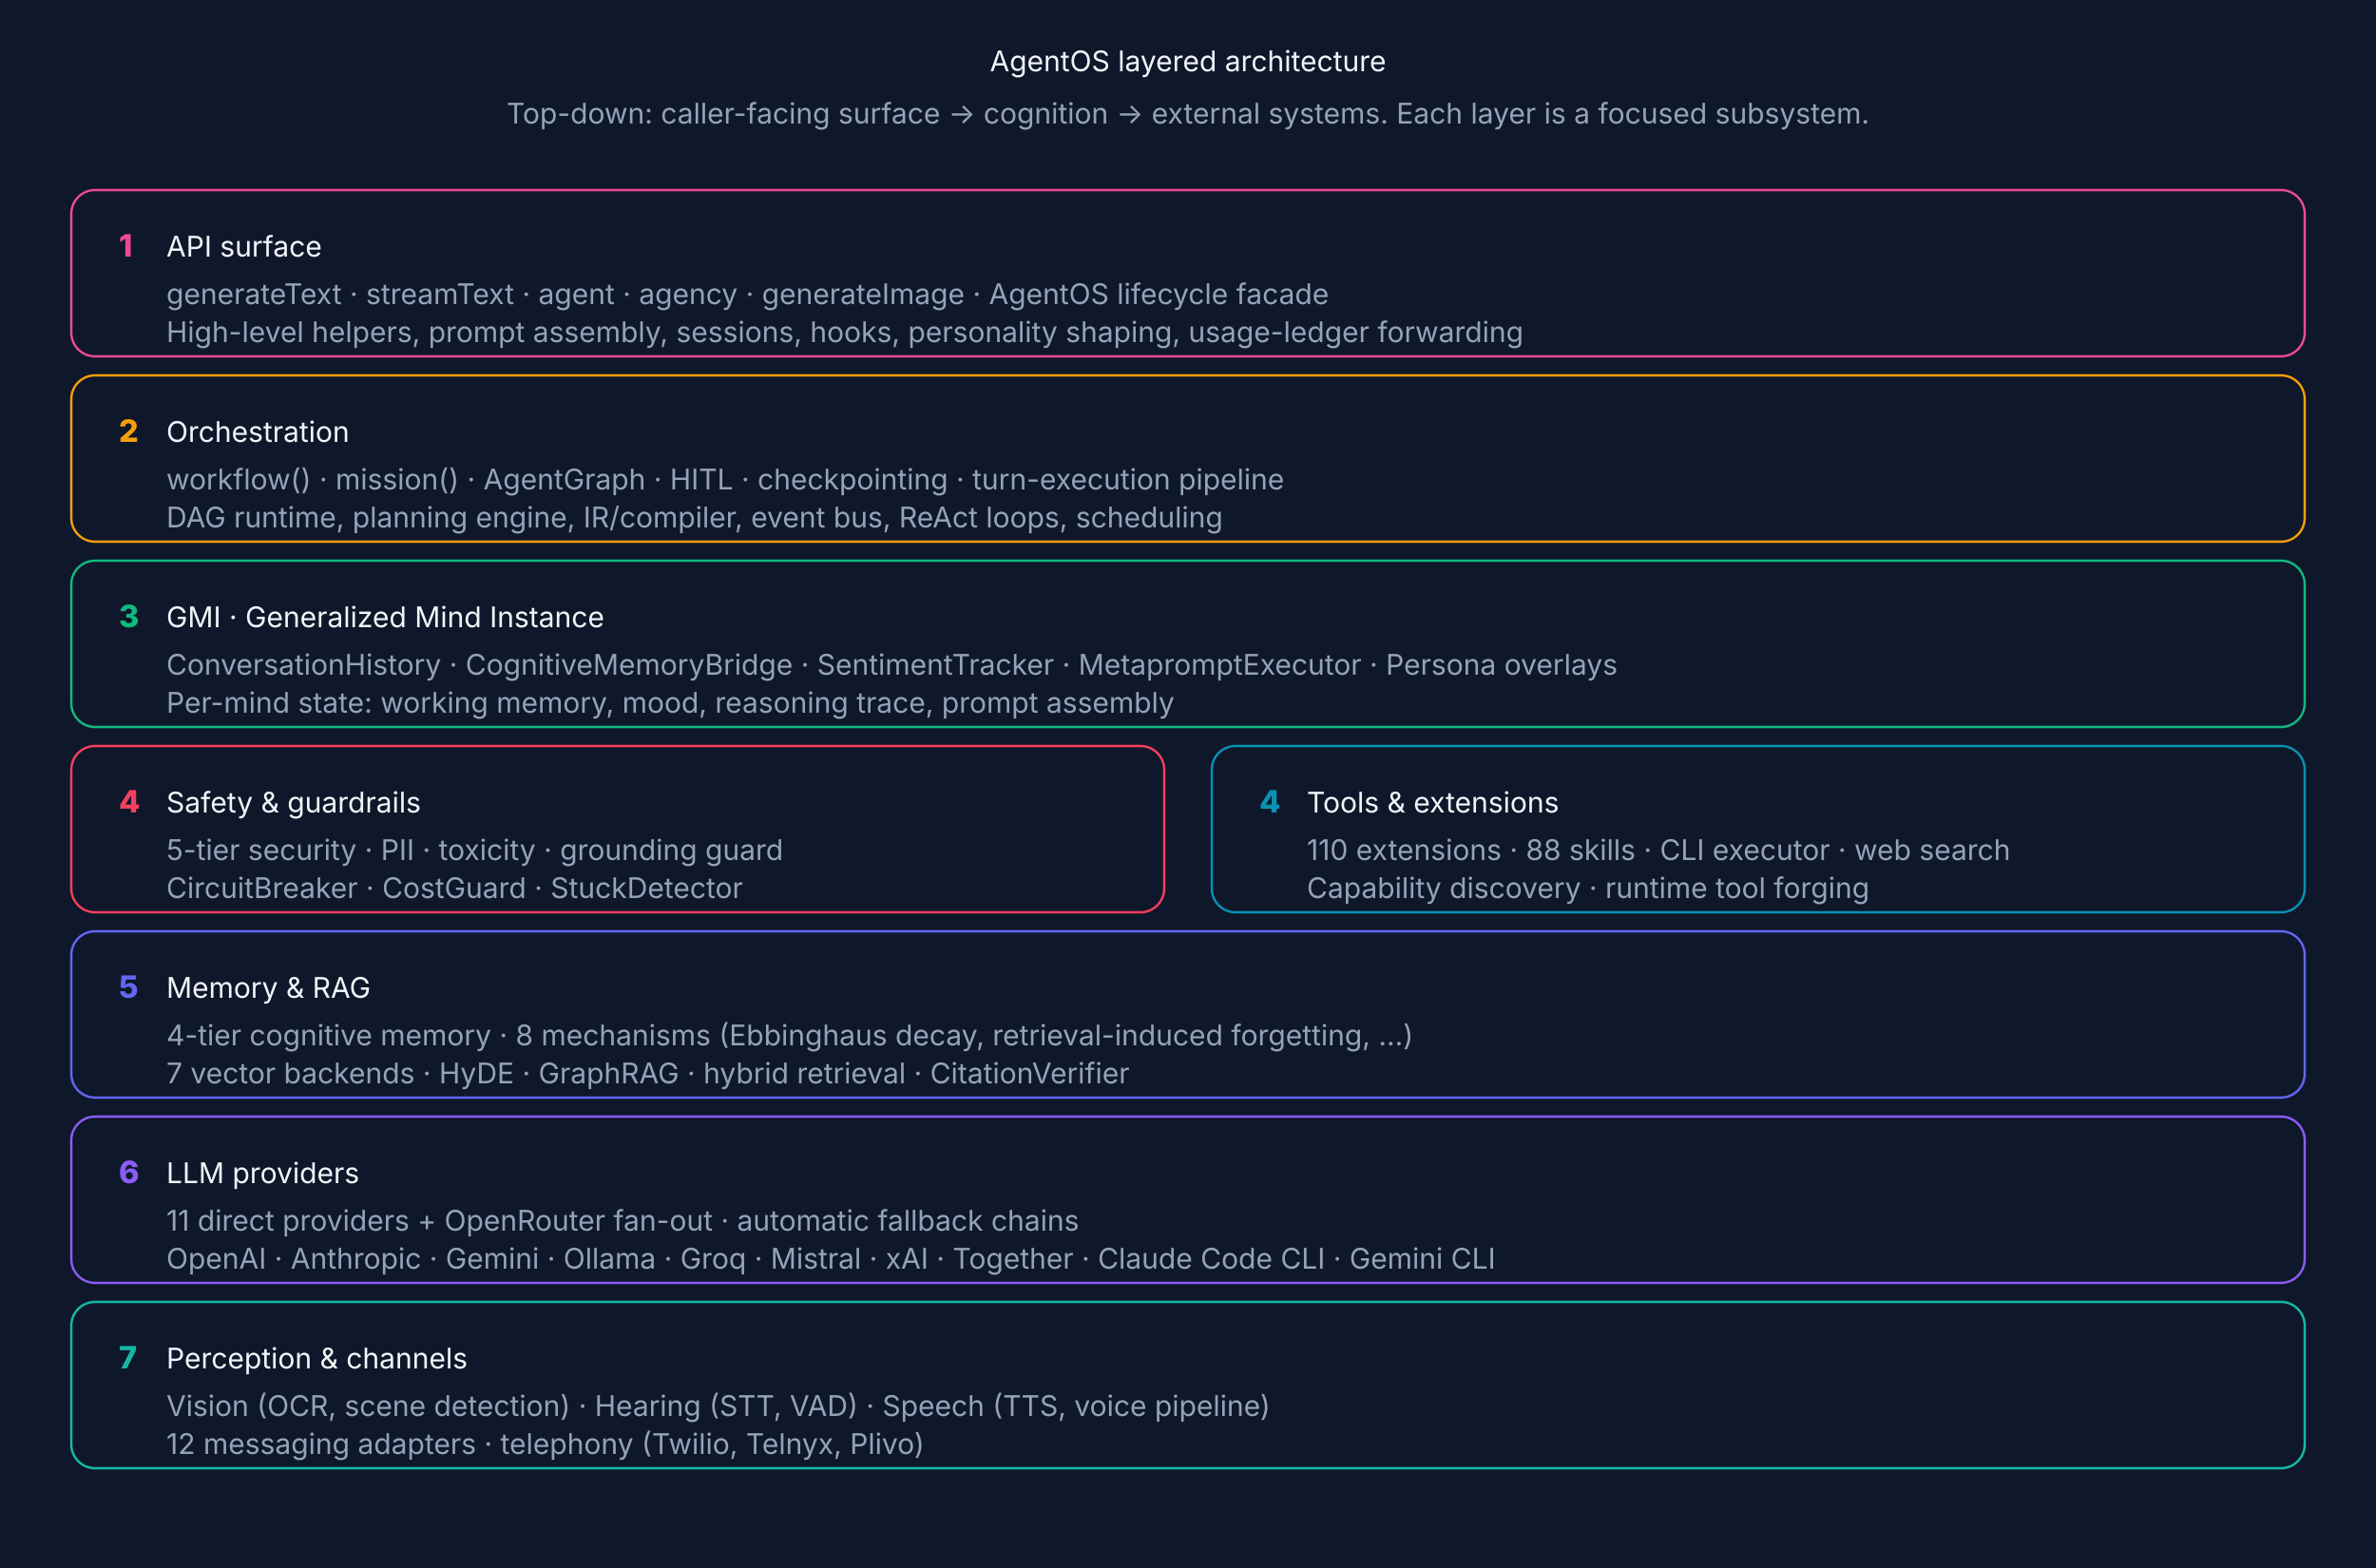
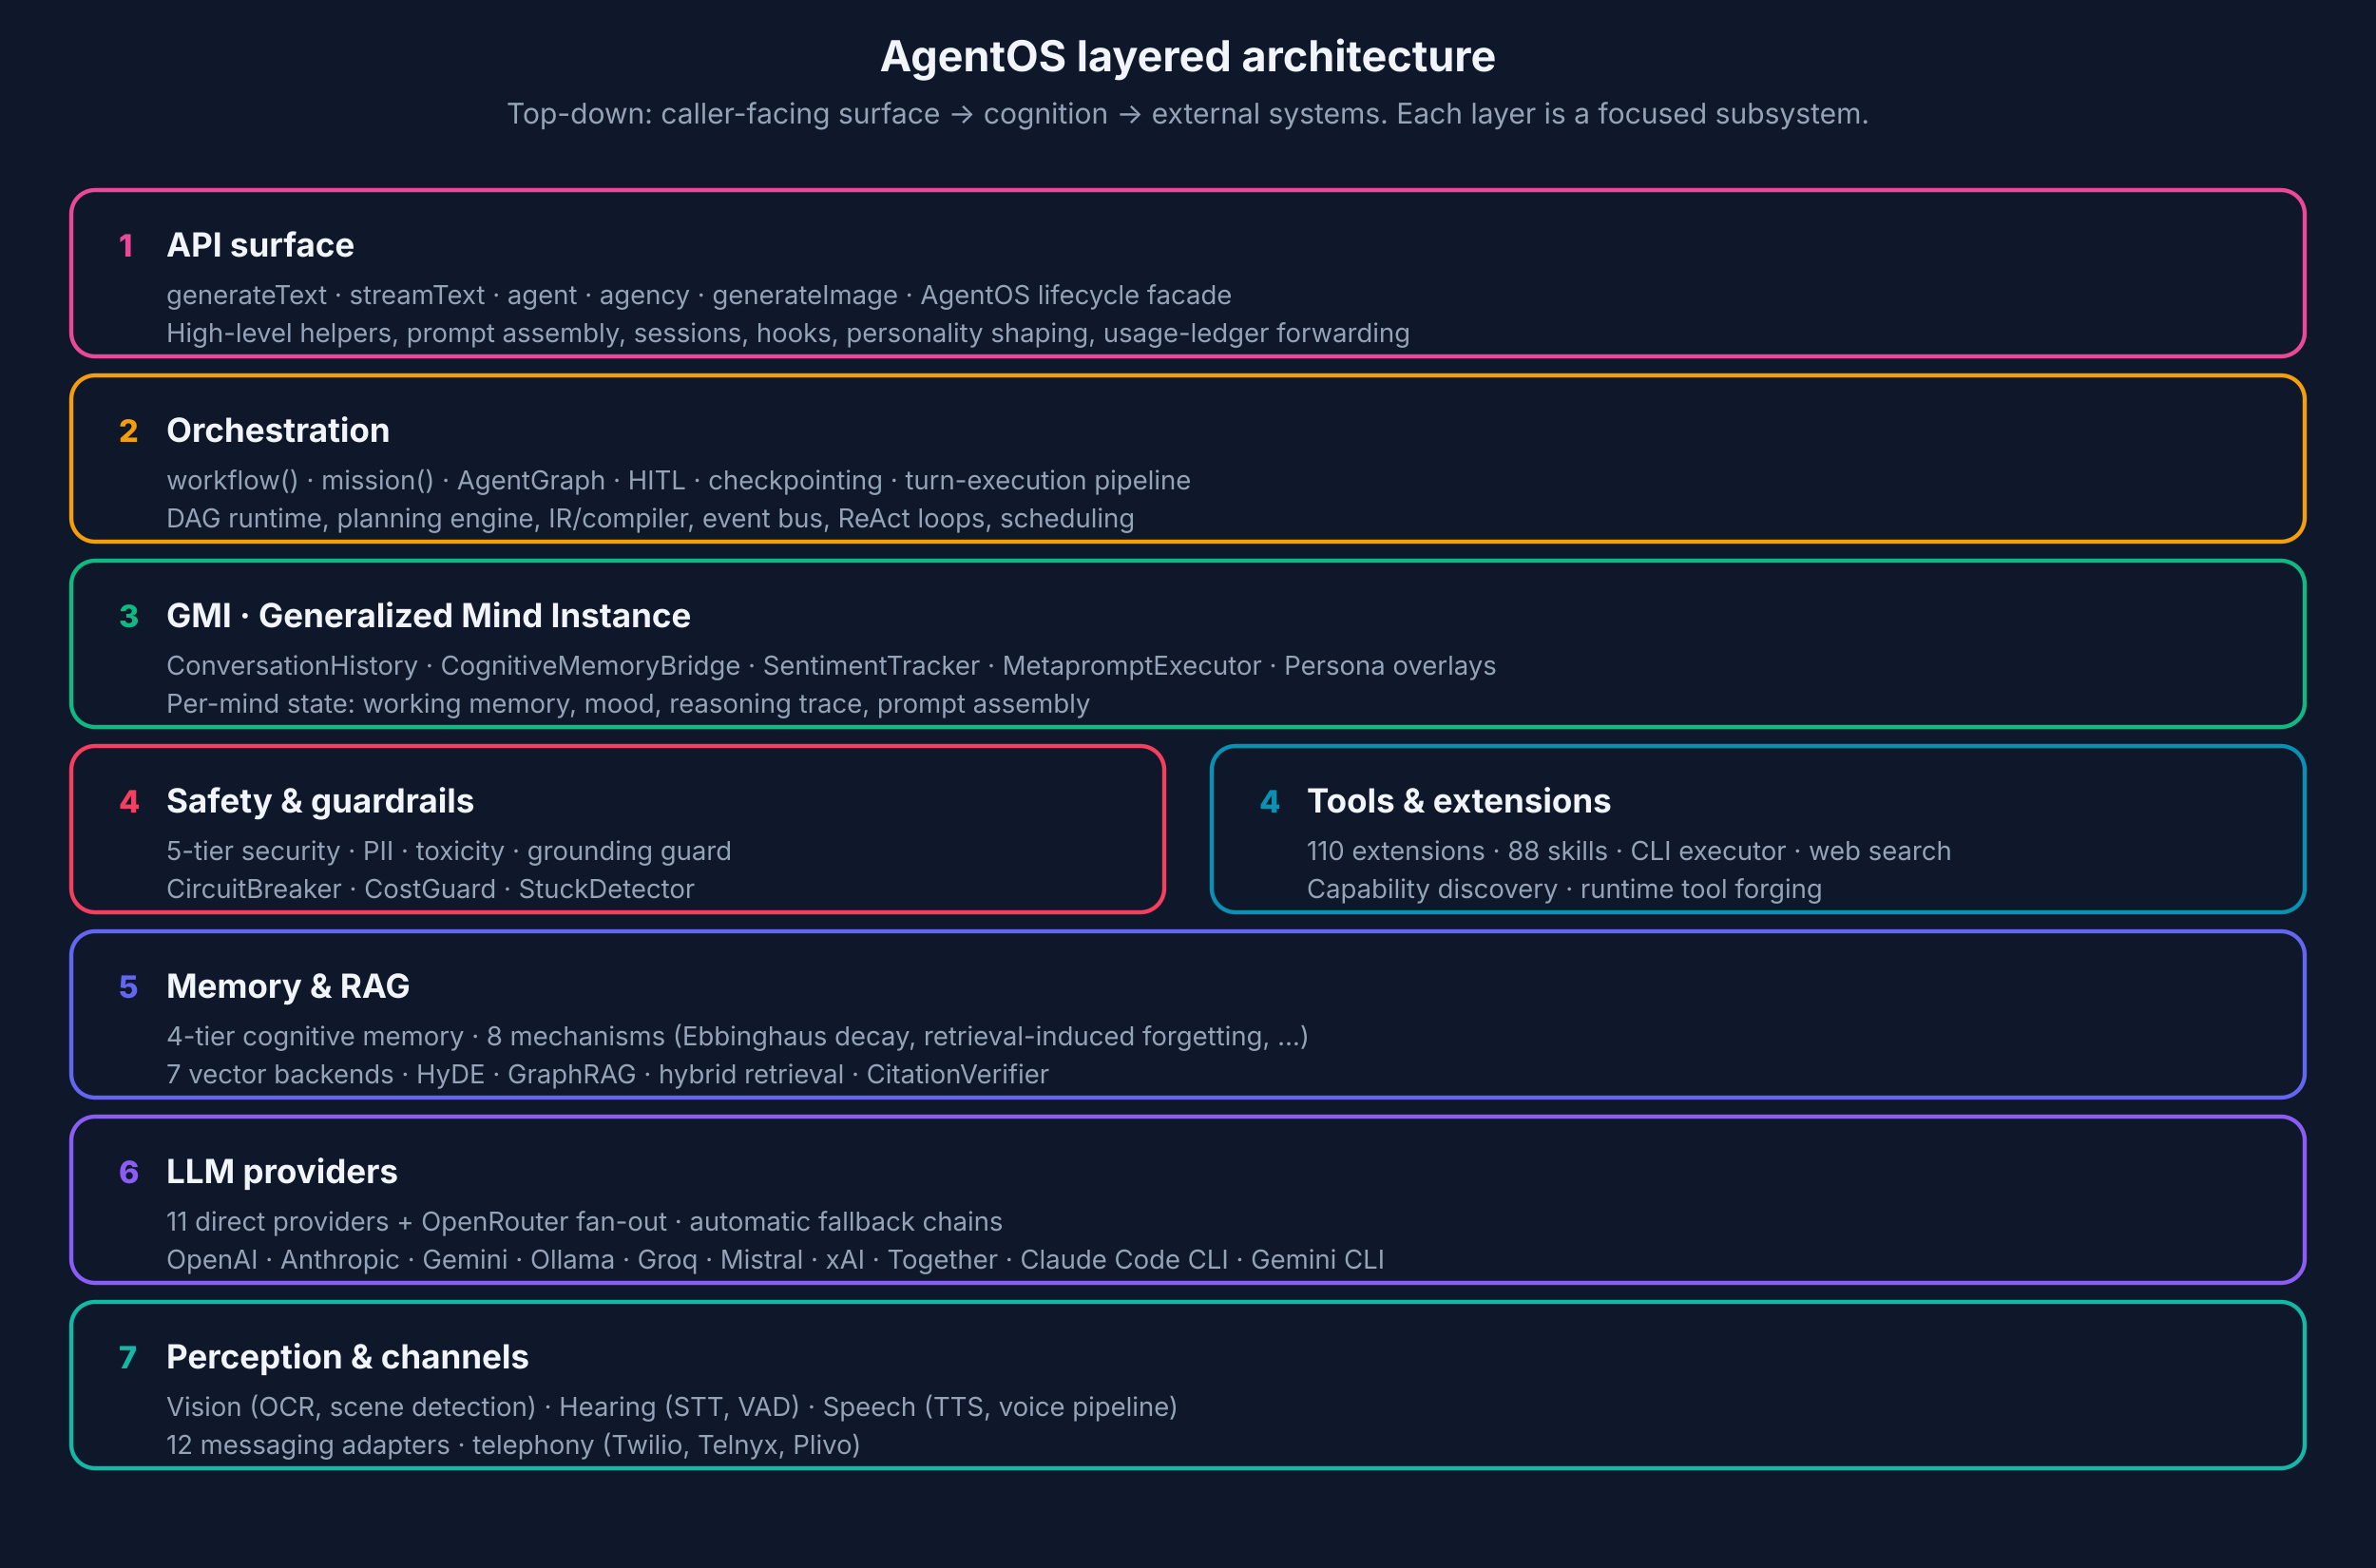
<svg xmlns="http://www.w3.org/2000/svg" viewBox="0 0 1000 660" role="img" aria-labelledby="sysarch-title sysarch-desc" font-family="Inter, system-ui, -apple-system, sans-serif">
  <defs>
    <style>
      .bg { fill: #0f172a; }
-       .heading { fill: #f1f5f9; }
-       .subtitle { fill: #94a3b8; }
-       .layer-card { fill: #0f172a; }
+       .heading      { fill: #f1f5f9; font-size: 18px; font-weight: 700; }
+       .subtitle     { fill: #94a3b8; font-size: 12px; }
+       .layer-card   { fill: #0f172a; stroke-width: 1.75; }
      .layer-num    { font-size: 13px; font-weight: 800; }
-       .layer-title { fill: #f1f5f9; }
-       .layer-text { fill: #94a3b8; }
+       .layer-title  { fill: #f1f5f9; font-size: 14px; font-weight: 700; }
+       .layer-text   { fill: #94a3b8; font-size: 11px; }
      .acc-1 { stroke: #ec4899; }
      .acc-2 { stroke: #f59e0b; }
      .acc-3 { stroke: #10b981; }
      .acc-4 { stroke: #f43f5e; }
      .acc-5 { stroke: #0891b2; }
      .acc-6 { stroke: #6366f1; }
      .acc-7 { stroke: #8b5cf6; }
      .acc-8 { stroke: #14b8a6; }
      .num-1 { fill: #ec4899; }
      .num-2 { fill: #f59e0b; }
      .num-3 { fill: #10b981; }
      .num-4 { fill: #f43f5e; }
      .num-5 { fill: #0891b2; }
      .num-6 { fill: #6366f1; }
      .num-7 { fill: #8b5cf6; }
      .num-8 { fill: #14b8a6; }
          </style>
  </defs>
  <rect class="bg" x="0" y="0" width="1000" height="660" />
  <text x="500" y="30" text-anchor="middle" class="heading">AgentOS layered architecture</text>
  <text x="500" y="52" text-anchor="middle" class="subtitle">Top-down: caller-facing surface → cognition → external systems. Each layer is a focused subsystem.</text>
  <g>
    <rect x="30" y="80" width="940" height="70" rx="10" class="layer-card acc-1" />
    <text x="50" y="108" class="layer-num num-1">1</text>
    <text x="70" y="108" class="layer-title">API surface</text>
    <text x="70" y="128" class="layer-text">generateText · streamText · agent · agency · generateImage · AgentOS lifecycle facade</text>
    <text x="70" y="144" class="layer-text">High-level helpers, prompt assembly, sessions, hooks, personality shaping, usage-ledger forwarding</text>
  </g>
  <g>
    <rect x="30" y="158" width="940" height="70" rx="10" class="layer-card acc-2" />
    <text x="50" y="186" class="layer-num num-2">2</text>
    <text x="70" y="186" class="layer-title">Orchestration</text>
    <text x="70" y="206" class="layer-text">workflow() · mission() · AgentGraph · HITL · checkpointing · turn-execution pipeline</text>
    <text x="70" y="222" class="layer-text">DAG runtime, planning engine, IR/compiler, event bus, ReAct loops, scheduling</text>
  </g>
  <g>
    <rect x="30" y="236" width="940" height="70" rx="10" class="layer-card acc-3" />
    <text x="50" y="264" class="layer-num num-3">3</text>
    <text x="70" y="264" class="layer-title">GMI · Generalized Mind Instance</text>
    <text x="70" y="284" class="layer-text">ConversationHistory · CognitiveMemoryBridge · SentimentTracker · MetapromptExecutor · Persona overlays</text>
    <text x="70" y="300" class="layer-text">Per-mind state: working memory, mood, reasoning trace, prompt assembly</text>
  </g>
  <g>
    <rect x="30" y="314" width="460" height="70" rx="10" class="layer-card acc-4" />
    <text x="50" y="342" class="layer-num num-4">4</text>
    <text x="70" y="342" class="layer-title">Safety &amp; guardrails</text>
    <text x="70" y="362" class="layer-text">5-tier security · PII · toxicity · grounding guard</text>
    <text x="70" y="378" class="layer-text">CircuitBreaker · CostGuard · StuckDetector</text>
    <rect x="510" y="314" width="460" height="70" rx="10" class="layer-card acc-5" />
    <text x="530" y="342" class="layer-num num-5">4</text>
    <text x="550" y="342" class="layer-title">Tools &amp; extensions</text>
    <text x="550" y="362" class="layer-text">110 extensions · 88 skills · CLI executor · web search</text>
    <text x="550" y="378" class="layer-text">Capability discovery · runtime tool forging</text>
  </g>
  <g>
    <rect x="30" y="392" width="940" height="70" rx="10" class="layer-card acc-6" />
    <text x="50" y="420" class="layer-num num-6">5</text>
    <text x="70" y="420" class="layer-title">Memory &amp; RAG</text>
    <text x="70" y="440" class="layer-text">4-tier cognitive memory · 8 mechanisms (Ebbinghaus decay, retrieval-induced forgetting, …)</text>
    <text x="70" y="456" class="layer-text">7 vector backends · HyDE · GraphRAG · hybrid retrieval · CitationVerifier</text>
  </g>
  <g>
    <rect x="30" y="470" width="940" height="70" rx="10" class="layer-card acc-7" />
    <text x="50" y="498" class="layer-num num-7">6</text>
    <text x="70" y="498" class="layer-title">LLM providers</text>
    <text x="70" y="518" class="layer-text">11 direct providers + OpenRouter fan-out · automatic fallback chains</text>
    <text x="70" y="534" class="layer-text">OpenAI · Anthropic · Gemini · Ollama · Groq · Mistral · xAI · Together · Claude Code CLI · Gemini CLI</text>
  </g>
  <g>
    <rect x="30" y="548" width="940" height="70" rx="10" class="layer-card acc-8" />
    <text x="50" y="576" class="layer-num num-8">7</text>
    <text x="70" y="576" class="layer-title">Perception &amp; channels</text>
    <text x="70" y="596" class="layer-text">Vision (OCR, scene detection) · Hearing (STT, VAD) · Speech (TTS, voice pipeline)</text>
    <text x="70" y="612" class="layer-text">12 messaging adapters · telephony (Twilio, Telnyx, Plivo)</text>
  </g>
</svg>
